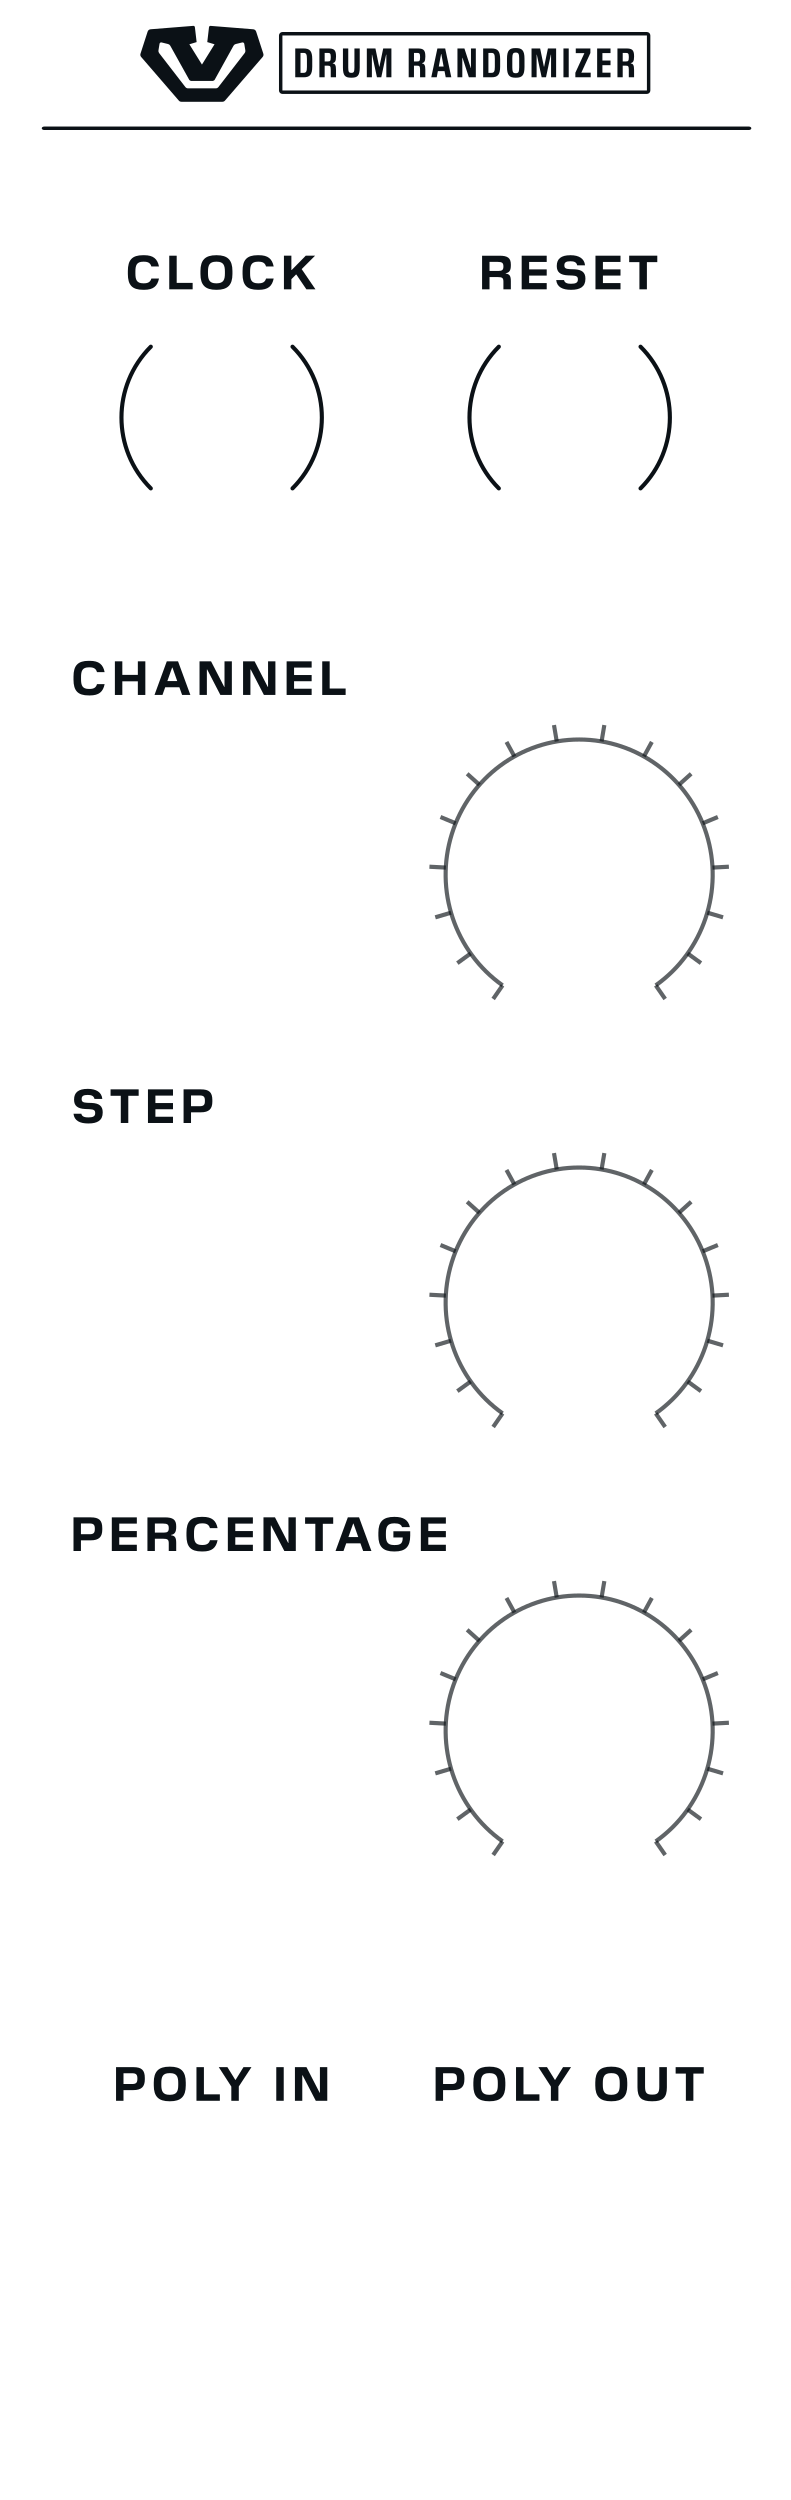
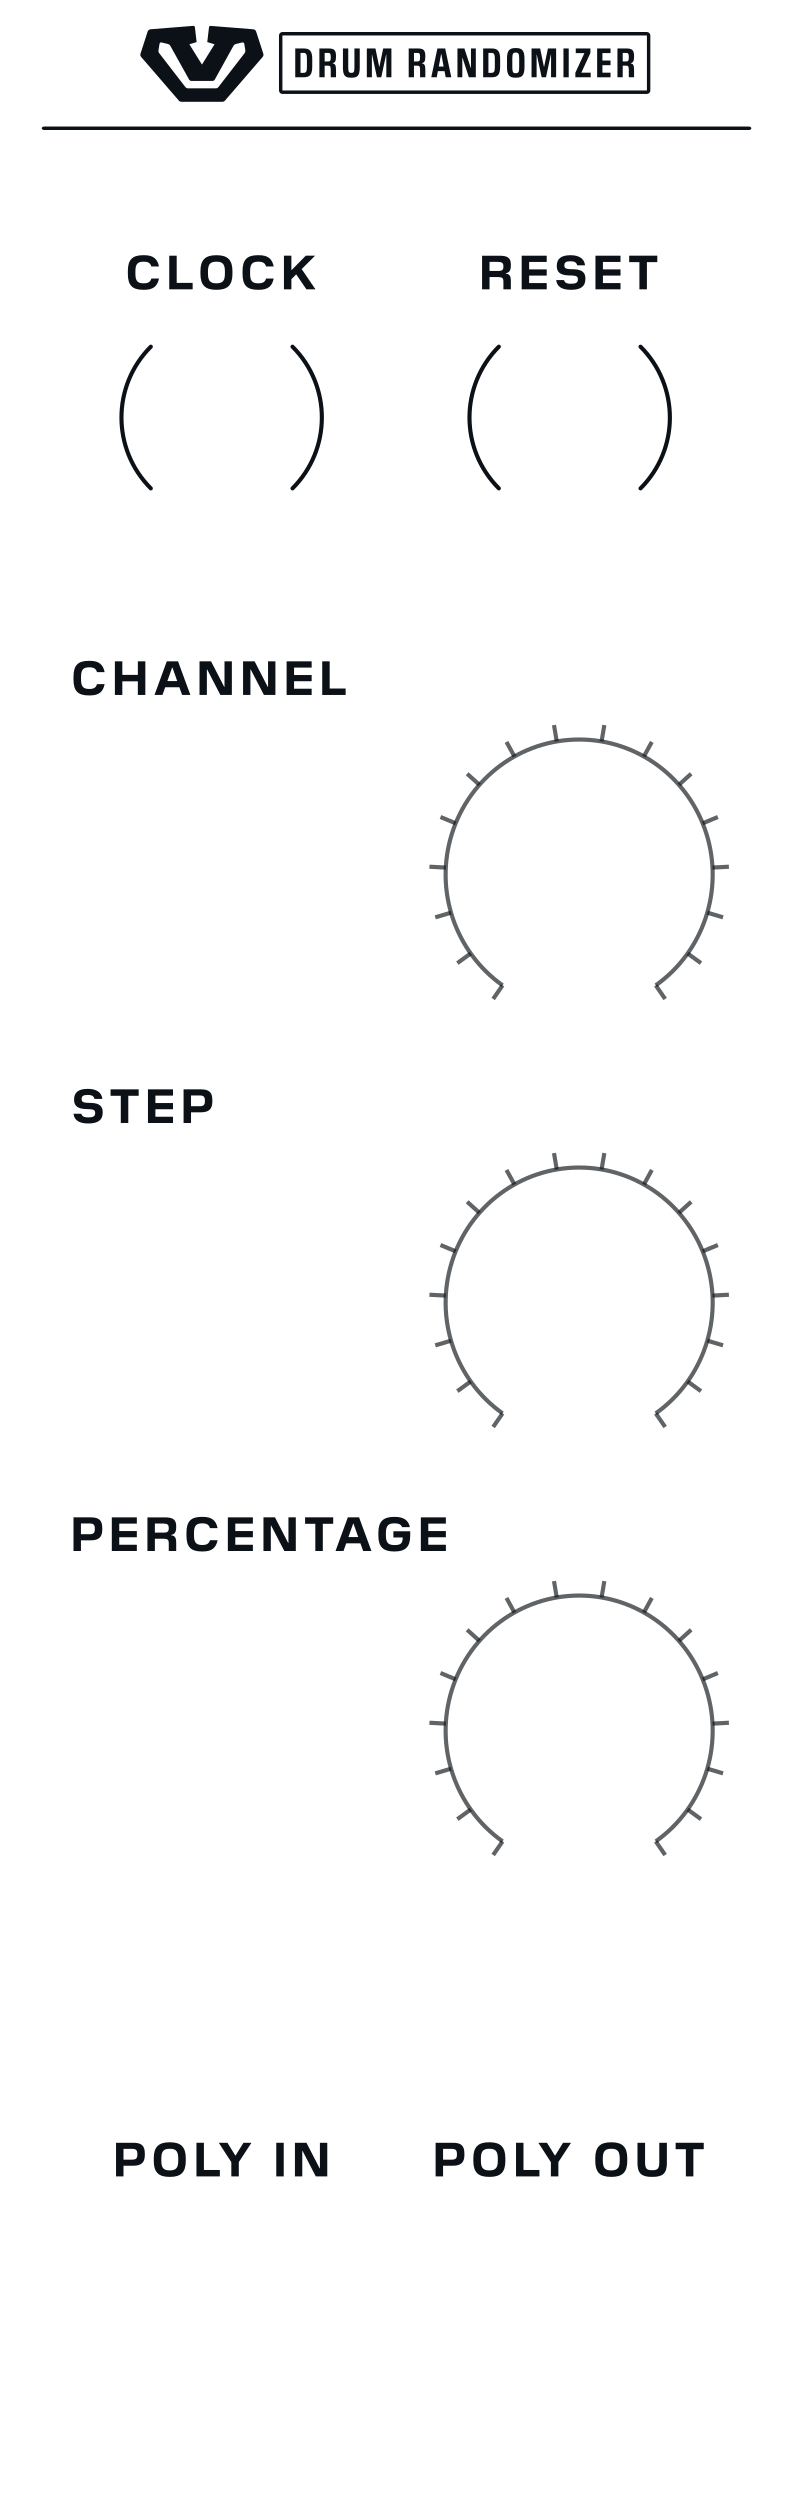
<svg xmlns="http://www.w3.org/2000/svg" xml:space="preserve" viewBox="0 0 115.2 364.252" height="128.5mm" width="40.64mm" y="0px" x="0px" id="Ebene_2" version="1.1">
  <defs id="defs95">
    <rect x="10.25" y="282.75" width="101.438" height="28.375" id="rect2922" />
    <rect x="4.722" y="125.737" width="209.413" height="68.033" id="rect509" />
    <rect x="19.879" y="-22.436" width="112.493" height="36.524" id="rect685" />
    <rect x="-36.732" y="10.383" width="117.711" height="41.533" id="rect448" />
    <rect x="14.389" y="141.232" width="41.912" height="34.386" id="rect2241" />
    <rect x="6.467" y="325.136" width="83.866" height="46.731" id="rect1463" />
    <rect x="125.59" y="98.678" width="166.479" height="105.145" id="rect2657" />
    <rect x="25.452" y="15.751" width="101.703" height="39.534" id="rect384" />
    <rect x="125.59" y="98.678" width="166.479" height="105.145" id="rect2657-5" />
    <rect x="125.59" y="98.678" width="166.479" height="105.145" id="rect2657-5-5" />
    <rect x="125.59" y="98.678" width="166.479" height="105.145" id="rect2657-5-58" />
    <rect x="125.59" y="98.678" width="166.479" height="105.145" id="rect2657-5-2" />
    <rect x="125.59" y="98.678" width="166.479" height="105.145" id="rect2657-5-2-9" />
    <rect x="125.59" y="98.678" width="166.479" height="105.145" id="rect2657-5-2-3" />
    <rect x="125.59" y="98.678" width="166.479" height="105.145" id="rect2657-5-2-3-1" />
    <rect x="125.59" y="98.678" width="166.479" height="105.145" id="rect2657-5-2-3-2" />
    <rect x="125.59" y="98.678" width="166.479" height="105.145" id="rect2657-5-4" />
    <rect x="14.389" y="141.232" width="41.912" height="34.386" id="rect2241-5" />
    <rect x="-36.732" y="10.383" width="117.711" height="41.533" id="rect448-2" />
    <rect x="4.722" y="125.737" width="209.413" height="68.033" id="rect509-5" />
    <rect x="4.722" y="125.737" width="209.413" height="68.033" id="rect509-5-0" />
    <rect x="10.25" y="282.75" width="101.438" height="28.375" id="rect2922-5" />
  </defs>
  <style type="text/css" id="style2">
	.st0{fill:#F3EDE7;}
	.st1{opacity:0.3;fill:#FBFAF8;}
</style>
  <path class="st0" d="M 6.43,18.941 H 109.121 c 0.192,0 0.348,-0.112 0.348,-0.25 0,-0.138 -0.156,-0.25 -0.348,-0.25 H 6.43 c -0.192,0 -0.348,0.112 -0.348,0.25 0,0.138 0.156,0.25 0.348,0.25" id="path30" style="fill:#0b1116;fill-opacity:1;stroke:none;stroke-width:1" />
  <g id="g2733" transform="translate(-6.372833,3.84)">
    <path class="st0" d="m 28.558,67.107 c -2.793,-2.793 -4.188,-6.45 -4.188,-10.111 0,-3.66 1.395,-7.318 4.188,-10.111 0.117,-0.117 0.117,-0.307 0,-0.424 -0.117,-0.117 -0.307,-0.117 -0.424,0 -2.909,2.908 -4.364,6.723 -4.364,10.535 0,3.812 1.455,7.626 4.364,10.535 0.117,0.117 0.307,0.117 0.424,0 0.117,-0.117 0.117,-0.306 0,-0.424 z" id="path68" style="fill:#0b1116;fill-opacity:1;stroke:none" />
    <path class="st0" d="m 48.779,46.886 c 2.793,2.793 4.188,6.45 4.188,10.111 0,3.66 -1.395,7.318 -4.188,10.111 -0.117,0.117 -0.117,0.307 0,0.424 0.117,0.117 0.307,0.117 0.424,0 2.909,-2.908 4.364,-6.723 4.364,-10.535 0,-3.812 -1.455,-7.626 -4.364,-10.535 -0.117,-0.117 -0.307,-0.117 -0.424,0 -0.117,0.117 -0.117,0.307 0,0.424 z" id="path70" style="fill:#0b1116;fill-opacity:1;stroke:none" />
  </g>
  <g aria-label="CLOCK" transform="matrix(0.96,0,0,0.96,-102.2381,-58.70068)" id="text2655" style="font-size:7.292px;line-height:1.25;font-family:Pilat;-inkscape-font-specification:Pilat;letter-spacing:0.9px;word-spacing:0px;white-space:pre;shape-inside:url(#rect2657);display:inline;fill:#f4eee9">
    <path d="m 128.375,105.131 c 1.4,0 2.02,-0.554 2.253,-1.714 h -1.159 c -0.146,0.525 -0.496,0.729 -1.13,0.729 h -0.095 c -1.014,0 -1.196,-0.561 -1.196,-1.488 v -0.306 c 0,-0.926 0.182,-1.488 1.196,-1.488 h 0.095 c 0.634,0 0.984,0.204 1.13,0.729 h 1.159 c -0.233,-1.159 -0.853,-1.714 -2.253,-1.714 h -0.168 c -1.648,0 -2.304,0.715 -2.304,2.399 v 0.452 c 0,1.684 0.656,2.399 2.304,2.399 z" id="path3276" style="fill:#0b1116" />
    <path d="m 135.736,104.081 h -2.421 v -4.127 h -1.13 v 5.104 h 3.551 z" id="path3278" style="fill:#0b1116" />
    <path d="m 139.399,105.131 c 1.641,0 2.377,-0.715 2.377,-2.399 v -0.445 c 0,-1.684 -0.736,-2.406 -2.377,-2.406 h -0.095 c -1.655,0 -2.384,0.722 -2.384,2.406 v 0.445 c 0,1.684 0.729,2.399 2.384,2.399 z m -0.109,-0.984 c -1.014,0 -1.225,-0.561 -1.225,-1.488 v -0.306 c 0,-0.926 0.211,-1.488 1.225,-1.488 h 0.124 c 1.006,0 1.218,0.561 1.218,1.488 v 0.306 c 0,0.941 -0.211,1.473 -1.218,1.488 z" id="path3280" style="fill:#0b1116" />
    <path d="m 145.783,105.131 c 1.4,0 2.02,-0.554 2.253,-1.714 h -1.159 c -0.146,0.525 -0.496,0.729 -1.13,0.729 h -0.095 c -1.014,0 -1.196,-0.561 -1.196,-1.488 v -0.306 c 0,-0.926 0.182,-1.488 1.196,-1.488 h 0.095 c 0.634,0 0.984,0.204 1.13,0.729 h 1.159 c -0.233,-1.159 -0.853,-1.714 -2.253,-1.714 h -0.168 c -1.648,0 -2.304,0.715 -2.304,2.399 v 0.452 c 0,1.684 0.656,2.399 2.304,2.399 z" id="path3282" style="fill:#0b1116" />
    <path d="m 150.722,103.519 0.7,-0.707 h 0.051 l 1.524,2.246 h 1.378 l -2.093,-3.07 2.034,-2.034 h -1.415 l -2.136,2.173 h -0.044 v -2.173 h -1.13 v 5.104 h 1.13 z" id="path3284" style="fill:#0b1116" />
  </g>
  <g id="g2737" transform="translate(38.62026,-51.39733)">
    <path class="st0" d="m 34.272,122.344 c -2.793,-2.793 -4.188,-6.45 -4.188,-10.111 0,-3.66 1.395,-7.318 4.188,-10.111 0.117,-0.117 0.117,-0.307 0,-0.424 -0.117,-0.117 -0.307,-0.117 -0.424,0 -2.909,2.908 -4.364,6.723 -4.364,10.535 0,3.812 1.455,7.626 4.364,10.535 0.117,0.117 0.307,0.117 0.424,0 0.118,-0.117 0.118,-0.307 0,-0.424 z" id="path52" style="fill:#0b1116;fill-opacity:1;stroke:none" />
    <path class="st0" d="m 54.493,102.123 c 2.793,2.793 4.188,6.45 4.188,10.111 0,3.66 -1.395,7.318 -4.188,10.111 -0.117,0.117 -0.117,0.307 0,0.424 0.117,0.117 0.307,0.117 0.424,0 2.909,-2.908 4.364,-6.723 4.364,-10.535 0,-3.812 -1.455,-7.626 -4.364,-10.535 -0.117,-0.117 -0.307,-0.117 -0.424,0 -0.117,0.117 -0.117,0.307 0,0.424 z" id="path54" style="fill:#0b1116;fill-opacity:1;stroke:none" />
  </g>
  <g aria-label="RESET" transform="matrix(0.96,0,0,0.96,-50.71201,-58.70071)" id="text2655-8" style="font-size:7.292px;line-height:1.25;font-family:Pilat;-inkscape-font-specification:Pilat;letter-spacing:0.9px;word-spacing:0px;white-space:pre;shape-inside:url(#rect2657-5);display:inline;fill:#f4eee9">
    <path d="m 127.121,103.199 h 1.254 c 0.671,0 0.853,0.124 0.853,0.7 v 1.159 h 1.13 v -1.232 c 0,-0.89 -0.241,-1.072 -0.78,-1.159 v -0.051 c 0.547,-0.087 0.78,-0.423 0.78,-1.181 v -0.131 c 0,-0.992 -0.467,-1.349 -1.735,-1.349 h -2.632 v 5.104 h 1.13 z m 1.261,-2.304 c 0.642,0 0.846,0.16 0.846,0.678 v 0.044 c 0,0.489 -0.204,0.649 -0.729,0.649 h -1.378 v -1.371 z" id="path3265" style="fill:#0b1116" />
    <path d="m 135.801,104.11 h -2.669 v -1.137 h 2.669 v -0.941 h -2.669 v -1.13 h 2.669 v -0.948 h -3.799 v 5.104 h 3.799 z" id="path3267" style="fill:#0b1116" />
    <path d="m 139.545,105.131 c 1.291,0 2.129,-0.445 2.129,-1.648 v -0.066 c 0,-0.926 -0.54,-1.349 -1.67,-1.4 l -0.693,-0.022 c -0.664,-0.029 -0.831,-0.19 -0.831,-0.561 v -0.036 c 0,-0.43 0.277,-0.598 0.911,-0.598 0.554,0 0.926,0.124 1.035,0.613 h 1.189 c -0.087,-1.028 -0.948,-1.531 -2.158,-1.531 h -0.087 c -1.364,0 -2.042,0.54 -2.042,1.611 v 0.051 c 0,0.911 0.554,1.342 1.67,1.393 l 0.7,0.029 c 0.649,0.029 0.831,0.19 0.831,0.561 v 0.066 c 0,0.459 -0.343,0.62 -1.021,0.62 -0.481,0 -0.977,-0.066 -1.079,-0.561 h -1.189 c 0.117,1.079 0.984,1.48 2.239,1.48 z" id="path3269" style="fill:#0b1116" />
    <path d="m 147,104.11 h -2.669 v -1.137 h 2.669 v -0.941 h -2.669 v -1.13 h 2.669 v -0.948 h -3.799 v 5.104 h 3.799 z" id="path3271" style="fill:#0b1116" />
    <path d="m 151.007,100.931 h 1.575 v -0.977 h -4.266 v 0.977 h 1.553 v 4.127 h 1.137 z" id="path3273" style="fill:#0b1116" />
  </g>
  <g id="g515" transform="translate(14.68471)">
    <path class="st0" d="m 79.571,5.167 v 8.018 H 26.463 V 5.167 h 53.108 m 0,-0.5 H 26.463 c -0.276,0 -0.5,0.224 -0.5,0.5 v 8.018 c 0,0.276 0.224,0.5 0.5,0.5 h 53.108 c 0.276,0 0.5,-0.224 0.5,-0.5 V 5.167 c 0,-0.276 -0.224,-0.5 -0.5,-0.5 z" id="path4" style="fill:#0b1116;fill-opacity:1;stroke:none" />
    <path class="st0" d="m 22.211,4.265 -6.214,-0.495 c -0.115,-0.009 -0.216,0.074 -0.229,0.189 l -0.252,2.174 1.058,0.32 -1.834,2.955 -1.834,-2.955 1.058,-0.32 -0.254,-2.176 c -0.013,-0.115 -0.115,-0.198 -0.229,-0.189 L 7.251,4.265 c -0.196,0.016 -0.363,0.149 -0.424,0.336 l -1.043,3.223 c -0.053,0.163 -0.017,0.342 0.095,0.471 l 5.492,6.364 c 0.092,0.107 0.227,0.169 0.368,0.169 h 5.986 c 0.141,0 0.276,-0.062 0.368,-0.169 l 5.494,-6.364 c 0.112,-0.13 0.148,-0.308 0.095,-0.471 l -1.046,-3.222 c -0.061,-0.189 -0.229,-0.321 -0.425,-0.337 z m -5.457,8.608 h -4.045 c -0.15,0 -0.293,-0.07 -0.385,-0.189 L 8.497,7.73 c -0.083,-0.107 -0.118,-0.244 -0.096,-0.378 l 0.158,-0.97 c 0.023,-0.141 0.16,-0.232 0.298,-0.198 L 9.81,6.418 c 0.131,0.032 0.243,0.118 0.309,0.236 l 2.789,5.011 0.213,0.125 h 3.237 l 0.213,-0.126 2.772,-5.009 c 0.066,-0.119 0.179,-0.205 0.311,-0.238 l 0.952,-0.232 c 0.138,-0.034 0.275,0.057 0.298,0.198 l 0.159,0.967 c 0.022,0.134 -0.013,0.272 -0.096,0.379 l -3.829,4.953 c -0.091,0.121 -0.233,0.191 -0.384,0.191 z" id="path28" style="fill:#0b1116;fill-opacity:1;stroke:none" />
    <g aria-label="DRUM RANDOMIZER" transform="matrix(0.96,0,0,0.96,9.003046,27.54931)" id="text683" style="font-size:6.25px;line-height:1.25;font-family:Pilat;-inkscape-font-specification:Pilat;letter-spacing:0.6px;word-spacing:0px;white-space:pre;shape-inside:url(#rect685)">
      <path d="m 22.716,-19.711 c 0,-1.256 -0.388,-1.631 -1.306,-1.631 h -1.275 v 4.375 h 1.275 c 0.919,0 1.306,-0.375 1.306,-1.625 z m -1.319,-0.956 c 0.4,0 0.512,0.225 0.512,0.9 v 1.231 c 0,0.669 -0.119,0.894 -0.512,0.894 h -0.463 v -3.025 z" style="font-family:'Pilat Condensed';-inkscape-font-specification:'Pilat Condensed, ';fill:#0b1116" id="path2889" />
      <path d="m 24.598,-18.729 h 0.469 c 0.338,0 0.456,0.062 0.456,0.6 v 1.163 h 0.8 v -1.113 c 0,-0.787 -0.169,-0.925 -0.506,-1 v -0.031 c 0.338,-0.087 0.506,-0.281 0.506,-0.988 v -0.081 c 0,-0.975 -0.35,-1.163 -1.181,-1.163 h -1.344 v 4.375 h 0.8 z m 0.463,-1.938 c 0.331,0 0.463,0.062 0.463,0.588 v 0.125 c 0,0.519 -0.125,0.581 -0.431,0.581 h -0.494 v -1.294 z" style="font-family:'Pilat Condensed';-inkscape-font-specification:'Pilat Condensed, ';fill:#0b1116" id="path2891" />
      <path d="m 28.685,-16.904 c 0.9,0 1.238,-0.306 1.238,-1.55 v -2.888 h -0.806 v 2.894 c 0,0.656 -0.1,0.806 -0.444,0.806 h -0.05 c -0.344,0 -0.444,-0.15 -0.444,-0.806 v -2.894 h -0.806 v 2.888 c 0,1.244 0.338,1.55 1.238,1.55 z" style="font-family:'Pilat Condensed';-inkscape-font-specification:'Pilat Condensed, ';fill:#0b1116" id="path2893" />
      <path d="m 34.729,-21.342 h -1.244 l -0.575,2.763 h -0.037 l -0.569,-2.763 h -1.306 v 4.375 h 0.769 v -3.431 h 0.031 l 0.738,3.431 h 0.656 l 0.731,-3.431 h 0.037 v 3.431 h 0.769 z" style="font-family:'Pilat Condensed';-inkscape-font-specification:'Pilat Condensed, ';fill:#0b1116" id="path2895" />
      <path d="m 38.154,-18.729 h 0.469 c 0.338,0 0.456,0.062 0.456,0.6 v 1.163 h 0.8 v -1.113 c 0,-0.787 -0.169,-0.925 -0.506,-1 v -0.031 c 0.338,-0.087 0.506,-0.281 0.506,-0.988 v -0.081 c 0,-0.975 -0.35,-1.163 -1.181,-1.163 h -1.344 v 4.375 h 0.8 z m 0.463,-1.938 c 0.331,0 0.463,0.062 0.463,0.588 v 0.125 c 0,0.519 -0.125,0.581 -0.431,0.581 h -0.494 v -1.294 z" style="font-family:'Pilat Condensed';-inkscape-font-specification:'Pilat Condensed, ';fill:#0b1116" id="path2897" />
      <path d="m 42.891,-21.342 h -1.181 l -0.931,4.375 h 0.831 l 0.175,-0.938 h 1.006 l 0.181,0.938 h 0.85 z m -0.588,0.838 0.35,1.906 h -0.731 l 0.35,-1.906 z" style="font-family:'Pilat Condensed';-inkscape-font-specification:'Pilat Condensed, ';fill:#0b1116" id="path2899" />
      <path d="m 47.541,-21.342 h -0.738 v 2.956 h -0.031 l -0.963,-2.956 h -1.056 v 4.375 h 0.738 v -2.956 h 0.031 l 0.963,2.956 h 1.056 z" style="font-family:'Pilat Condensed';-inkscape-font-specification:'Pilat Condensed, ';fill:#0b1116" id="path2901" />
      <path d="m 51.235,-19.711 c 0,-1.256 -0.388,-1.631 -1.306,-1.631 h -1.275 v 4.375 h 1.275 c 0.919,0 1.306,-0.375 1.306,-1.625 z m -1.319,-0.956 c 0.4,0 0.512,0.225 0.512,0.9 v 1.231 c 0,0.669 -0.119,0.894 -0.512,0.894 h -0.463 v -3.025 z" style="font-family:'Pilat Condensed';-inkscape-font-specification:'Pilat Condensed, ';fill:#0b1116" id="path2903" />
      <path d="m 53.635,-16.904 c 0.925,0 1.294,-0.362 1.294,-1.625 v -1.244 c 0,-1.269 -0.369,-1.631 -1.294,-1.631 h -0.069 c -0.919,0 -1.294,0.362 -1.294,1.631 v 1.244 c 0,1.262 0.375,1.625 1.294,1.625 z m -0.056,-0.681 c -0.206,0 -0.338,-0.062 -0.406,-0.194 -0.062,-0.131 -0.094,-0.362 -0.094,-0.694 v -1.356 c 0,-0.338 0.031,-0.569 0.094,-0.694 0.069,-0.131 0.2,-0.194 0.406,-0.194 h 0.044 c 0.206,0 0.338,0.062 0.4,0.194 0.069,0.125 0.1,0.356 0.1,0.694 v 1.356 c 0,0.331 -0.031,0.562 -0.1,0.694 -0.062,0.131 -0.194,0.194 -0.4,0.194 z" style="font-family:'Pilat Condensed';-inkscape-font-specification:'Pilat Condensed, ';fill:#0b1116" id="path2905" />
      <path d="m 59.729,-21.342 h -1.244 l -0.575,2.763 h -0.037 l -0.569,-2.763 h -1.306 v 4.375 h 0.769 v -3.431 h 0.031 l 0.738,3.431 h 0.656 l 0.731,-3.431 h 0.037 v 3.431 h 0.769 z" style="font-family:'Pilat Condensed';-inkscape-font-specification:'Pilat Condensed, ';fill:#0b1116" id="path2907" />
      <path d="m 61.641,-21.342 h -0.8 v 4.375 h 0.8 z" style="font-family:'Pilat Condensed';-inkscape-font-specification:'Pilat Condensed, ';fill:#0b1116" id="path2909" />
      <path d="m 64.979,-17.667 h -1.425 l 1.375,-2.981 v -0.694 h -2.219 v 0.706 h 1.312 l -1.375,2.981 v 0.688 h 2.331 z" style="font-family:'Pilat Condensed';-inkscape-font-specification:'Pilat Condensed, ';fill:#0b1116" id="path2911" />
      <path d="m 67.985,-17.667 h -1.231 v -1.137 h 1.231 v -0.706 h -1.231 v -1.131 h 1.231 v -0.7 h -2.031 v 4.375 h 2.031 z" style="font-family:'Pilat Condensed';-inkscape-font-specification:'Pilat Condensed, ';fill:#0b1116" id="path2913" />
      <path d="m 69.835,-18.729 h 0.469 c 0.338,0 0.456,0.062 0.456,0.6 v 1.163 h 0.8 v -1.113 c 0,-0.787 -0.169,-0.925 -0.506,-1 v -0.031 c 0.338,-0.087 0.506,-0.281 0.506,-0.988 v -0.081 c 0,-0.975 -0.35,-1.163 -1.181,-1.163 h -1.344 v 4.375 h 0.8 z m 0.463,-1.938 c 0.331,0 0.463,0.062 0.463,0.588 v 0.125 c 0,0.519 -0.125,0.581 -0.431,0.581 h -0.494 v -1.294 z" style="font-family:'Pilat Condensed';-inkscape-font-specification:'Pilat Condensed, ';fill:#0b1116" id="path2915" />
    </g>
  </g>
  <g aria-label="CHANNEL" transform="matrix(0.9599723,0,0,0.96,5.873736,-25.57483)" id="text507" style="font-size:7.292px;line-height:1.25;font-family:Pilat;-inkscape-font-specification:Pilat;letter-spacing:0.9px;word-spacing:0px;white-space:pre;shape-inside:url(#rect509);display:inline;fill:#f4eee9;stroke-width:1">
    <path d="m 7.508,132.189 c 1.4,0 2.02,-0.554 2.253,-1.714 H 8.602 c -0.146,0.525 -0.496,0.729 -1.13,0.729 h -0.095 c -1.014,0 -1.196,-0.561 -1.196,-1.488 v -0.306 c 0,-0.926 0.182,-1.488 1.196,-1.488 h 0.095 c 0.634,0 0.984,0.204 1.13,0.729 h 1.159 c -0.233,-1.159 -0.853,-1.714 -2.253,-1.714 H 7.34 c -1.648,0 -2.304,0.715 -2.304,2.399 v 0.452 c 0,1.684 0.656,2.399 2.304,2.399 z" id="path1260" style="stroke-width:1;fill:#0b1116" />
    <path d="m 15.94,127.012 h -1.137 v 2.056 h -2.355 v -2.056 h -1.13 v 5.104 h 1.13 v -2.071 h 2.355 v 2.071 h 1.137 z" id="path1262" style="stroke-width:1;fill:#0b1116" />
    <path d="m 20.902,127.012 h -1.706 l -1.867,5.104 h 1.21 l 0.416,-1.167 h 2.151 l 0.416,1.167 h 1.254 z m -0.846,0.948 0.722,2.042 h -1.495 l 0.722,-2.042 z" id="path1264" style="stroke-width:1;fill:#0b1116" />
    <path d="m 29.072,127.012 h -1.116 v 3.879 h -0.044 l -1.998,-3.879 h -1.75 v 5.104 h 1.116 v -3.872 h 0.044 l 2.005,3.872 h 1.743 z" id="path1266" style="stroke-width:1;fill:#0b1116" />
    <path d="m 35.681,127.012 h -1.116 v 3.879 h -0.044 l -1.998,-3.879 h -1.75 v 5.104 h 1.116 v -3.872 h 0.044 l 2.005,3.872 h 1.743 z" id="path1268" style="stroke-width:1;fill:#0b1116" />
    <path d="m 41.182,131.169 h -2.669 v -1.137 h 2.669 v -0.941 h -2.669 v -1.13 h 2.669 v -0.948 h -3.799 v 5.104 h 3.799 z" id="path1270" style="stroke-width:1;fill:#0b1116" />
    <path d="m 46.34,131.139 h -2.421 v -4.127 h -1.13 v 5.104 h 3.551 z" id="path1272" style="stroke-width:1;fill:#0b1116" />
  </g>
  <g aria-label="PERCENTAGE" transform="matrix(0.96,0,0,0.96,5.789597,99.14933)" id="text507-2-2" style="font-size:7.292px;line-height:1.25;font-family:Pilat;-inkscape-font-specification:Pilat;letter-spacing:0.9px;word-spacing:0px;white-space:pre;shape-inside:url(#rect509-5-0);display:inline;fill:#f4eee9">
    <path d="m 6.254,130.498 h 1.488 c 1.247,0 1.75,-0.518 1.75,-1.626 V 128.653 c 0,-1.203 -0.503,-1.641 -1.75,-1.641 H 5.124 v 5.104 h 1.13 z m 1.305,-2.559 c 0.613,0 0.802,0.204 0.802,0.78 v 0.073 c 0,0.561 -0.175,0.78 -0.795,0.78 H 6.254 v -1.633 z" id="path1284" style="fill:#0b1116" />
    <path d="m 14.737,131.169 h -2.669 v -1.137 h 2.669 v -0.941 h -2.669 v -1.13 h 2.669 v -0.948 h -3.799 v 5.104 h 3.799 z" id="path1286" style="fill:#0b1116" />
    <path d="m 17.475,130.257 h 1.254 c 0.671,0 0.853,0.124 0.853,0.7 v 1.159 h 1.13 v -1.232 c 0,-0.89 -0.241,-1.072 -0.78,-1.159 v -0.051 c 0.547,-0.087 0.78,-0.423 0.78,-1.181 v -0.131 c 0,-0.992 -0.467,-1.349 -1.735,-1.349 h -2.632 v 5.104 h 1.13 z m 1.261,-2.304 c 0.642,0 0.846,0.16 0.846,0.678 v 0.044 c 0,0.489 -0.204,0.649 -0.729,0.649 H 17.475 V 127.953 Z" id="path1288" style="fill:#0b1116" />
    <path d="m 24.74,132.189 c 1.4,0 2.02,-0.554 2.253,-1.714 h -1.159 c -0.146,0.525 -0.496,0.729 -1.13,0.729 h -0.095 c -1.014,0 -1.196,-0.561 -1.196,-1.488 v -0.306 c 0,-0.926 0.182,-1.488 1.196,-1.488 h 0.095 c 0.634,0 0.984,0.204 1.13,0.729 h 1.159 c -0.233,-1.159 -0.853,-1.714 -2.253,-1.714 h -0.168 c -1.648,0 -2.304,0.715 -2.304,2.399 v 0.452 c 0,1.684 0.656,2.399 2.304,2.399 z" id="path1290" style="fill:#0b1116" />
    <path d="m 32.349,131.169 h -2.669 v -1.137 h 2.669 v -0.941 h -2.669 v -1.13 h 2.669 v -0.948 h -3.799 v 5.104 h 3.799 z" id="path1292" style="fill:#0b1116" />
    <path d="m 38.863,127.012 h -1.116 v 3.879 h -0.044 l -1.998,-3.879 H 33.956 v 5.104 h 1.116 v -3.872 h 0.044 l 2.005,3.872 h 1.743 z" id="path1294" style="fill:#0b1116" />
    <path d="m 42.964,127.989 h 1.575 v -0.977 h -4.266 v 0.977 h 1.553 v 4.127 h 1.137 z" id="path1296" style="fill:#0b1116" />
    <path d="m 48.465,127.012 h -1.706 l -1.867,5.104 h 1.21 l 0.416,-1.167 h 2.151 l 0.416,1.167 h 1.254 z m -0.846,0.948 0.722,2.042 h -1.495 l 0.722,-2.042 z" id="path1298" style="fill:#0b1116" />
    <path d="m 53.872,132.189 c 1.641,0 2.355,-0.715 2.355,-2.399 v -0.664 h -2.552 v 0.941 h 1.415 c 0,0.817 -0.248,1.145 -1.167,1.145 h -0.16 c -1.014,0 -1.225,-0.547 -1.225,-1.48 v -0.321 c 0,-0.926 0.211,-1.488 1.225,-1.488 h 0.124 c 0.613,0 0.977,0.175 1.101,0.576 h 1.189 c -0.226,-1.101 -0.992,-1.56 -2.304,-1.56 h -0.095 c -1.655,0 -2.384,0.722 -2.384,2.406 v 0.445 c 0,1.684 0.729,2.399 2.384,2.399 z" id="path1300" style="fill:#0b1116" />
    <path d="m 61.64,131.169 h -2.669 v -1.137 h 2.669 v -0.941 h -2.669 v -1.13 h 2.669 v -0.948 h -3.799 v 5.104 h 3.799 z" id="path1302" style="fill:#0b1116" />
  </g>
  <g aria-label="STEP" transform="matrix(0.96,0,0,0.96,5.950597,36.78777)" id="g1399" style="font-size:7.292px;line-height:1.25;font-family:Pilat;-inkscape-font-specification:Pilat;letter-spacing:0.9px;word-spacing:0px;white-space:pre;shape-inside:url(#rect509-5);display:inline;fill:#f4eee9">
    <path d="m 7.26,132.189 c 1.291,0 2.129,-0.445 2.129,-1.648 v -0.066 c 0,-0.926 -0.54,-1.349 -1.67,-1.4 l -0.693,-0.022 c -0.664,-0.029 -0.831,-0.19 -0.831,-0.561 v -0.036 c 0,-0.43 0.277,-0.598 0.911,-0.598 0.554,0 0.926,0.124 1.035,0.613 h 1.189 c -0.087,-1.028 -0.948,-1.531 -2.158,-1.531 h -0.087 c -1.364,0 -2.042,0.54 -2.042,1.611 v 0.051 c 0,0.911 0.554,1.342 1.67,1.393 l 0.7,0.029 c 0.649,0.029 0.831,0.19 0.831,0.561 v 0.066 c 0,0.459 -0.343,0.62 -1.021,0.62 -0.481,0 -0.977,-0.066 -1.079,-0.561 H 4.956 c 0.117,1.079 0.984,1.48 2.239,1.48 z" id="path1391" style="fill:#0b1116" />
    <path d="m 13.272,127.989 h 1.575 v -0.977 h -4.266 v 0.977 h 1.553 v 4.127 h 1.138 z" id="path1393" style="fill:#0b1116" />
    <path d="m 20.056,131.169 h -2.669 v -1.137 h 2.669 v -0.941 h -2.669 v -1.13 h 2.669 v -0.948 h -3.799 v 5.104 h 3.799 z" id="path1395" style="fill:#0b1116" />
    <path d="m 22.793,130.498 h 1.488 c 1.247,0 1.75,-0.518 1.75,-1.626 V 128.653 c 0,-1.203 -0.503,-1.641 -1.75,-1.641 h -2.618 v 5.104 h 1.13 z m 1.305,-2.559 c 0.613,0 0.802,0.204 0.802,0.78 v 0.073 c 0,0.561 -0.175,0.78 -0.795,0.78 h -1.313 v -1.633 z" id="path1397" style="fill:#0b1116" />
  </g>
-   <g aria-label="POLY IN" transform="matrix(0.96,0,0,0.96,6.682667,28.5209)" id="text2920" style="font-size:7.292px;line-height:1.25;font-family:Pilat;-inkscape-font-specification:Pilat;letter-spacing:0.9px;word-spacing:0px;white-space:pre;shape-inside:url(#rect2922);display:inline;fill:#f4eee9">
+   <g aria-label="POLY IN" transform="matrix(0.96,0,0,0.96,6.682667,39.53917)" id="text2920" style="font-size:7.292px;line-height:1.25;font-family:Pilat;-inkscape-font-specification:Pilat;letter-spacing:0.9px;word-spacing:0px;white-space:pre;shape-inside:url(#rect2922);display:inline;fill:#f4eee9">
    <path d="m 11.781,287.511 h 1.488 c 1.247,0 1.75,-0.518 1.75,-1.626 v -0.219 c 0,-1.203 -0.503,-1.641 -1.75,-1.641 h -2.618 v 5.104 h 1.13 z m 1.305,-2.559 c 0.613,0 0.802,0.204 0.802,0.78 v 0.073 c 0,0.561 -0.175,0.78 -0.795,0.78 h -1.312 v -1.633 z" id="path22133" style="fill:#0b1116" />
    <path d="m 18.857,289.203 c 1.641,0 2.377,-0.715 2.377,-2.399 v -0.445 c 0,-1.684 -0.736,-2.406 -2.377,-2.406 h -0.095 c -1.655,0 -2.384,0.722 -2.384,2.406 v 0.445 c 0,1.684 0.729,2.399 2.384,2.399 z m -0.109,-0.984 c -1.014,0 -1.225,-0.561 -1.225,-1.488 V 286.425 c 0,-0.926 0.211,-1.488 1.225,-1.488 h 0.124 c 1.006,0 1.218,0.561 1.218,1.488 v 0.306 c 0,0.941 -0.211,1.473 -1.218,1.488 z" id="path22135" style="fill:#0b1116" />
    <path d="m 26.407,288.153 h -2.421 v -4.127 h -1.13 v 5.104 h 3.551 z" id="path22137" style="fill:#0b1116" />
    <path d="m 29.283,286.957 1.918,-2.931 h -1.21 l -1.196,1.932 h -0.044 l -1.196,-1.932 h -1.312 l 1.903,2.946 v 2.158 h 1.137 z" id="path22139" style="fill:#0b1116" />
    <path d="M 36.1,284.026 H 34.97 v 5.104 h 1.13 z" id="path22141" style="fill:#0b1116" />
    <path d="m 42.709,284.026 h -1.116 v 3.879 h -0.044 l -1.998,-3.879 h -1.75 v 5.104 h 1.116 v -3.872 h 0.044 l 2.005,3.872 h 1.743 z" id="path22143" style="fill:#0b1116" />
  </g>
-   <g aria-label="POLY OUT" transform="matrix(0.96,0,0,0.96,53.24425,28.5209)" id="text2920-1" style="font-size:7.292px;line-height:1.25;font-family:Pilat;-inkscape-font-specification:Pilat;letter-spacing:0.9px;word-spacing:0px;white-space:pre;shape-inside:url(#rect2922-5);display:inline;fill:#f4eee9">
+   <g aria-label="POLY OUT" transform="matrix(0.96,0,0,0.96,53.24425,39.53917)" id="text2920-1" style="font-size:7.292px;line-height:1.25;font-family:Pilat;-inkscape-font-specification:Pilat;letter-spacing:0.9px;word-spacing:0px;white-space:pre;shape-inside:url(#rect2922-5);display:inline;fill:#f4eee9">
    <path d="m 11.781,287.511 h 1.488 c 1.247,0 1.75,-0.518 1.75,-1.626 v -0.219 c 0,-1.203 -0.503,-1.641 -1.75,-1.641 h -2.618 v 5.104 h 1.13 z m 1.305,-2.559 c 0.613,0 0.802,0.204 0.802,0.78 v 0.073 c 0,0.561 -0.175,0.78 -0.795,0.78 h -1.312 v -1.633 z" id="path22146" style="fill:#0b1116" />
    <path d="m 18.857,289.203 c 1.641,0 2.377,-0.715 2.377,-2.399 v -0.445 c 0,-1.684 -0.736,-2.406 -2.377,-2.406 h -0.095 c -1.655,0 -2.384,0.722 -2.384,2.406 v 0.445 c 0,1.684 0.729,2.399 2.384,2.399 z m -0.109,-0.984 c -1.014,0 -1.225,-0.561 -1.225,-1.488 V 286.425 c 0,-0.926 0.211,-1.488 1.225,-1.488 h 0.124 c 1.006,0 1.218,0.561 1.218,1.488 v 0.306 c 0,0.941 -0.211,1.473 -1.218,1.488 z" id="path22148" style="fill:#0b1116" />
    <path d="m 26.407,288.153 h -2.421 v -4.127 h -1.13 v 5.104 h 3.551 z" id="path22150" style="fill:#0b1116" />
    <path d="m 29.283,286.957 1.918,-2.931 h -1.21 l -1.196,1.932 h -0.044 l -1.196,-1.932 h -1.312 l 1.903,2.946 v 2.158 h 1.137 z" id="path22152" style="fill:#0b1116" />
    <path d="m 37.361,289.203 c 1.641,0 2.377,-0.715 2.377,-2.399 v -0.445 c 0,-1.684 -0.736,-2.406 -2.377,-2.406 h -0.095 c -1.655,0 -2.384,0.722 -2.384,2.406 v 0.445 c 0,1.684 0.729,2.399 2.384,2.399 z m -0.109,-0.984 c -1.014,0 -1.225,-0.561 -1.225,-1.488 V 286.425 c 0,-0.926 0.211,-1.488 1.225,-1.488 h 0.124 c 1.006,0 1.218,0.561 1.218,1.488 v 0.306 c 0,0.941 -0.211,1.473 -1.218,1.488 z" id="path22154" style="fill:#0b1116" />
    <path d="m 43.57,289.203 c 1.575,0 2.18,-0.54 2.18,-2.115 v -3.062 h -1.152 v 2.997 c 0,0.882 -0.248,1.167 -0.999,1.167 h -0.16 c -0.751,0 -0.999,-0.277 -0.999,-1.167 v -2.997 h -1.152 v 3.062 c 0,1.575 0.598,2.115 2.18,2.115 z" id="path22156" style="fill:#0b1116" />
    <path d="m 49.771,285.003 h 1.575 v -0.977 h -4.266 v 0.977 h 1.553 v 4.127 h 1.138 z" id="path22158" style="fill:#0b1116" />
  </g>
  <g id="g13919" style="stroke:#0b1116;stroke-opacity:0.65" transform="matrix(0.602697,0,0,0.6099856,84.38391,127.5999)">
    <path style="fill:none;stroke:#0b1116;stroke-width:1;stroke-opacity:0.65" id="path13849" d="M -18.515,26.177 A 32.279,32.279 0 0 1 -30.785,-9.971 32.279,32.279 0 0 1 0,-32.544 32.279,32.279 0 0 1 30.785,-9.971 32.279,32.279 0 0 1 18.515,26.177" />
    <path style="fill:none;stroke:#0b1116;stroke-width:1;stroke-opacity:0.65" d="m -18.515,26.177 -2.276,3.251" id="path13851" />
    <path style="fill:none;stroke:#0b1116;stroke-width:1;stroke-opacity:0.65" d="m -26.224,18.556 -3.224,2.314" id="path13853" />
    <path style="fill:none;stroke:#0b1116;stroke-width:1;stroke-opacity:0.65" d="m -30.976,8.813 -3.809,1.116" id="path13855" />
    <path style="fill:none;stroke:#0b1116;stroke-width:1;stroke-opacity:0.65" d="M -32.235,-1.954 -36.198,-2.162" id="path13857" />
    <path style="fill:none;stroke:#0b1116;stroke-width:1;stroke-opacity:0.65" d="m -29.858,-12.53 -3.671,-1.508" id="path13859" />
    <path style="fill:none;stroke:#0b1116;stroke-width:1;stroke-opacity:0.65" d="m -24.113,-21.724 -2.965,-2.638" id="path13861" />
    <path style="fill:none;stroke:#0b1116;stroke-width:1;stroke-opacity:0.65" d="m -15.649,-28.497 -1.924,-3.471" id="path13863" />
    <path style="fill:none;stroke:#0b1116;stroke-width:1;stroke-opacity:0.65" d="m -5.42,-32.085 -0.666,-3.912" id="path13865" />
    <path style="fill:none;stroke:#0b1116;stroke-width:1;stroke-opacity:0.65" d="m 5.42,-32.085 0.666,-3.912" id="path13867" />
    <path style="fill:none;stroke:#0b1116;stroke-width:1;stroke-opacity:0.65" d="m 15.649,-28.497 1.924,-3.471" id="path13869" />
    <path style="fill:none;stroke:#0b1116;stroke-width:1;stroke-opacity:0.65" d="m 24.113,-21.724 2.965,-2.638" id="path13871" />
    <path style="fill:none;stroke:#0b1116;stroke-width:1;stroke-opacity:0.65" d="m 29.858,-12.53 3.671,-1.508" id="path13873" />
    <path style="fill:none;stroke:#0b1116;stroke-width:1;stroke-opacity:0.65" d="M 32.235,-1.954 36.198,-2.162" id="path13875" />
    <path style="fill:none;stroke:#0b1116;stroke-width:1;stroke-opacity:0.65" d="m 30.976,8.813 3.809,1.116" id="path13877" />
    <path style="fill:none;stroke:#0b1116;stroke-width:1;stroke-opacity:0.65" d="m 26.224,18.556 3.224,2.314" id="path13879" />
    <path style="fill:none;stroke:#0b1116;stroke-width:1;stroke-opacity:0.65" d="m 18.515,26.177 2.276,3.251" id="path13881" />
  </g>
  <g id="g13919-3" style="stroke:#0b1116;stroke-opacity:0.65" transform="matrix(0.602697,0,0,0.6099856,84.38447,189.962)">
    <path style="fill:none;stroke:#0b1116;stroke-width:1;stroke-opacity:0.65" id="path13849-0" d="M -18.515,26.177 A 32.279,32.279 0 0 1 -30.785,-9.971 32.279,32.279 0 0 1 0,-32.544 32.279,32.279 0 0 1 30.785,-9.971 32.279,32.279 0 0 1 18.515,26.177" />
    <path style="fill:none;stroke:#0b1116;stroke-width:1;stroke-opacity:0.65" d="m -18.515,26.177 -2.276,3.251" id="path13851-7" />
    <path style="fill:none;stroke:#0b1116;stroke-width:1;stroke-opacity:0.65" d="m -26.224,18.556 -3.224,2.314" id="path13853-8" />
    <path style="fill:none;stroke:#0b1116;stroke-width:1;stroke-opacity:0.65" d="m -30.976,8.813 -3.809,1.116" id="path13855-3" />
    <path style="fill:none;stroke:#0b1116;stroke-width:1;stroke-opacity:0.65" d="M -32.235,-1.954 -36.198,-2.162" id="path13857-7" />
    <path style="fill:none;stroke:#0b1116;stroke-width:1;stroke-opacity:0.65" d="m -29.858,-12.53 -3.671,-1.508" id="path13859-8" />
    <path style="fill:none;stroke:#0b1116;stroke-width:1;stroke-opacity:0.65" d="m -24.113,-21.724 -2.965,-2.638" id="path13861-8" />
    <path style="fill:none;stroke:#0b1116;stroke-width:1;stroke-opacity:0.65" d="m -15.649,-28.497 -1.924,-3.471" id="path13863-0" />
    <path style="fill:none;stroke:#0b1116;stroke-width:1;stroke-opacity:0.65" d="m -5.42,-32.085 -0.666,-3.912" id="path13865-2" />
    <path style="fill:none;stroke:#0b1116;stroke-width:1;stroke-opacity:0.65" d="m 5.42,-32.085 0.666,-3.912" id="path13867-0" />
    <path style="fill:none;stroke:#0b1116;stroke-width:1;stroke-opacity:0.65" d="m 15.649,-28.497 1.924,-3.471" id="path13869-5" />
    <path style="fill:none;stroke:#0b1116;stroke-width:1;stroke-opacity:0.65" d="m 24.113,-21.724 2.965,-2.638" id="path13871-8" />
    <path style="fill:none;stroke:#0b1116;stroke-width:1;stroke-opacity:0.65" d="m 29.858,-12.53 3.671,-1.508" id="path13873-2" />
    <path style="fill:none;stroke:#0b1116;stroke-width:1;stroke-opacity:0.65" d="M 32.235,-1.954 36.198,-2.162" id="path13875-6" />
    <path style="fill:none;stroke:#0b1116;stroke-width:1;stroke-opacity:0.65" d="m 30.976,8.813 3.809,1.116" id="path13877-5" />
    <path style="fill:none;stroke:#0b1116;stroke-width:1;stroke-opacity:0.65" d="m 26.224,18.556 3.224,2.314" id="path13879-1" />
    <path style="fill:none;stroke:#0b1116;stroke-width:1;stroke-opacity:0.65" d="m 18.515,26.177 2.276,3.251" id="path13881-6" />
  </g>
  <g id="g23829" style="stroke:#0b1116;stroke-opacity:0.65" transform="matrix(0.602697,0,0,0.6099856,84.38447,252.3245)">
    <path style="fill:none;stroke:#0b1116;stroke-width:1;stroke-opacity:0.65" id="path23795" d="M -18.515,26.177 A 32.279,32.279 0 0 1 -30.785,-9.971 32.279,32.279 0 0 1 0,-32.544 32.279,32.279 0 0 1 30.785,-9.971 32.279,32.279 0 0 1 18.515,26.177" />
    <path style="fill:none;stroke:#0b1116;stroke-width:1;stroke-opacity:0.65" d="m -18.515,26.177 -2.276,3.251" id="path23797" />
    <path style="fill:none;stroke:#0b1116;stroke-width:1;stroke-opacity:0.65" d="m -26.224,18.556 -3.224,2.314" id="path23799" />
    <path style="fill:none;stroke:#0b1116;stroke-width:1;stroke-opacity:0.65" d="m -30.976,8.813 -3.809,1.116" id="path23801" />
    <path style="fill:none;stroke:#0b1116;stroke-width:1;stroke-opacity:0.65" d="M -32.235,-1.954 -36.198,-2.162" id="path23803" />
    <path style="fill:none;stroke:#0b1116;stroke-width:1;stroke-opacity:0.65" d="m -29.858,-12.53 -3.671,-1.508" id="path23805" />
    <path style="fill:none;stroke:#0b1116;stroke-width:1;stroke-opacity:0.65" d="m -24.113,-21.724 -2.965,-2.638" id="path23807" />
    <path style="fill:none;stroke:#0b1116;stroke-width:1;stroke-opacity:0.65" d="m -15.649,-28.497 -1.924,-3.471" id="path23809" />
    <path style="fill:none;stroke:#0b1116;stroke-width:1;stroke-opacity:0.65" d="m -5.42,-32.085 -0.666,-3.912" id="path23811" />
    <path style="fill:none;stroke:#0b1116;stroke-width:1;stroke-opacity:0.65" d="m 5.42,-32.085 0.666,-3.912" id="path23813" />
    <path style="fill:none;stroke:#0b1116;stroke-width:1;stroke-opacity:0.65" d="m 15.649,-28.497 1.924,-3.471" id="path23815" />
    <path style="fill:none;stroke:#0b1116;stroke-width:1;stroke-opacity:0.65" d="m 24.113,-21.724 2.965,-2.638" id="path23817" />
    <path style="fill:none;stroke:#0b1116;stroke-width:1;stroke-opacity:0.65" d="m 29.858,-12.53 3.671,-1.508" id="path23819" />
    <path style="fill:none;stroke:#0b1116;stroke-width:1;stroke-opacity:0.65" d="M 32.235,-1.954 36.198,-2.162" id="path23821" />
    <path style="fill:none;stroke:#0b1116;stroke-width:1;stroke-opacity:0.65" d="m 30.976,8.813 3.809,1.116" id="path23823" />
    <path style="fill:none;stroke:#0b1116;stroke-width:1;stroke-opacity:0.65" d="m 26.224,18.556 3.224,2.314" id="path23825" />
    <path style="fill:none;stroke:#0b1116;stroke-width:1;stroke-opacity:0.65" d="m 18.515,26.177 2.276,3.251" id="path23827" />
  </g>
</svg>
